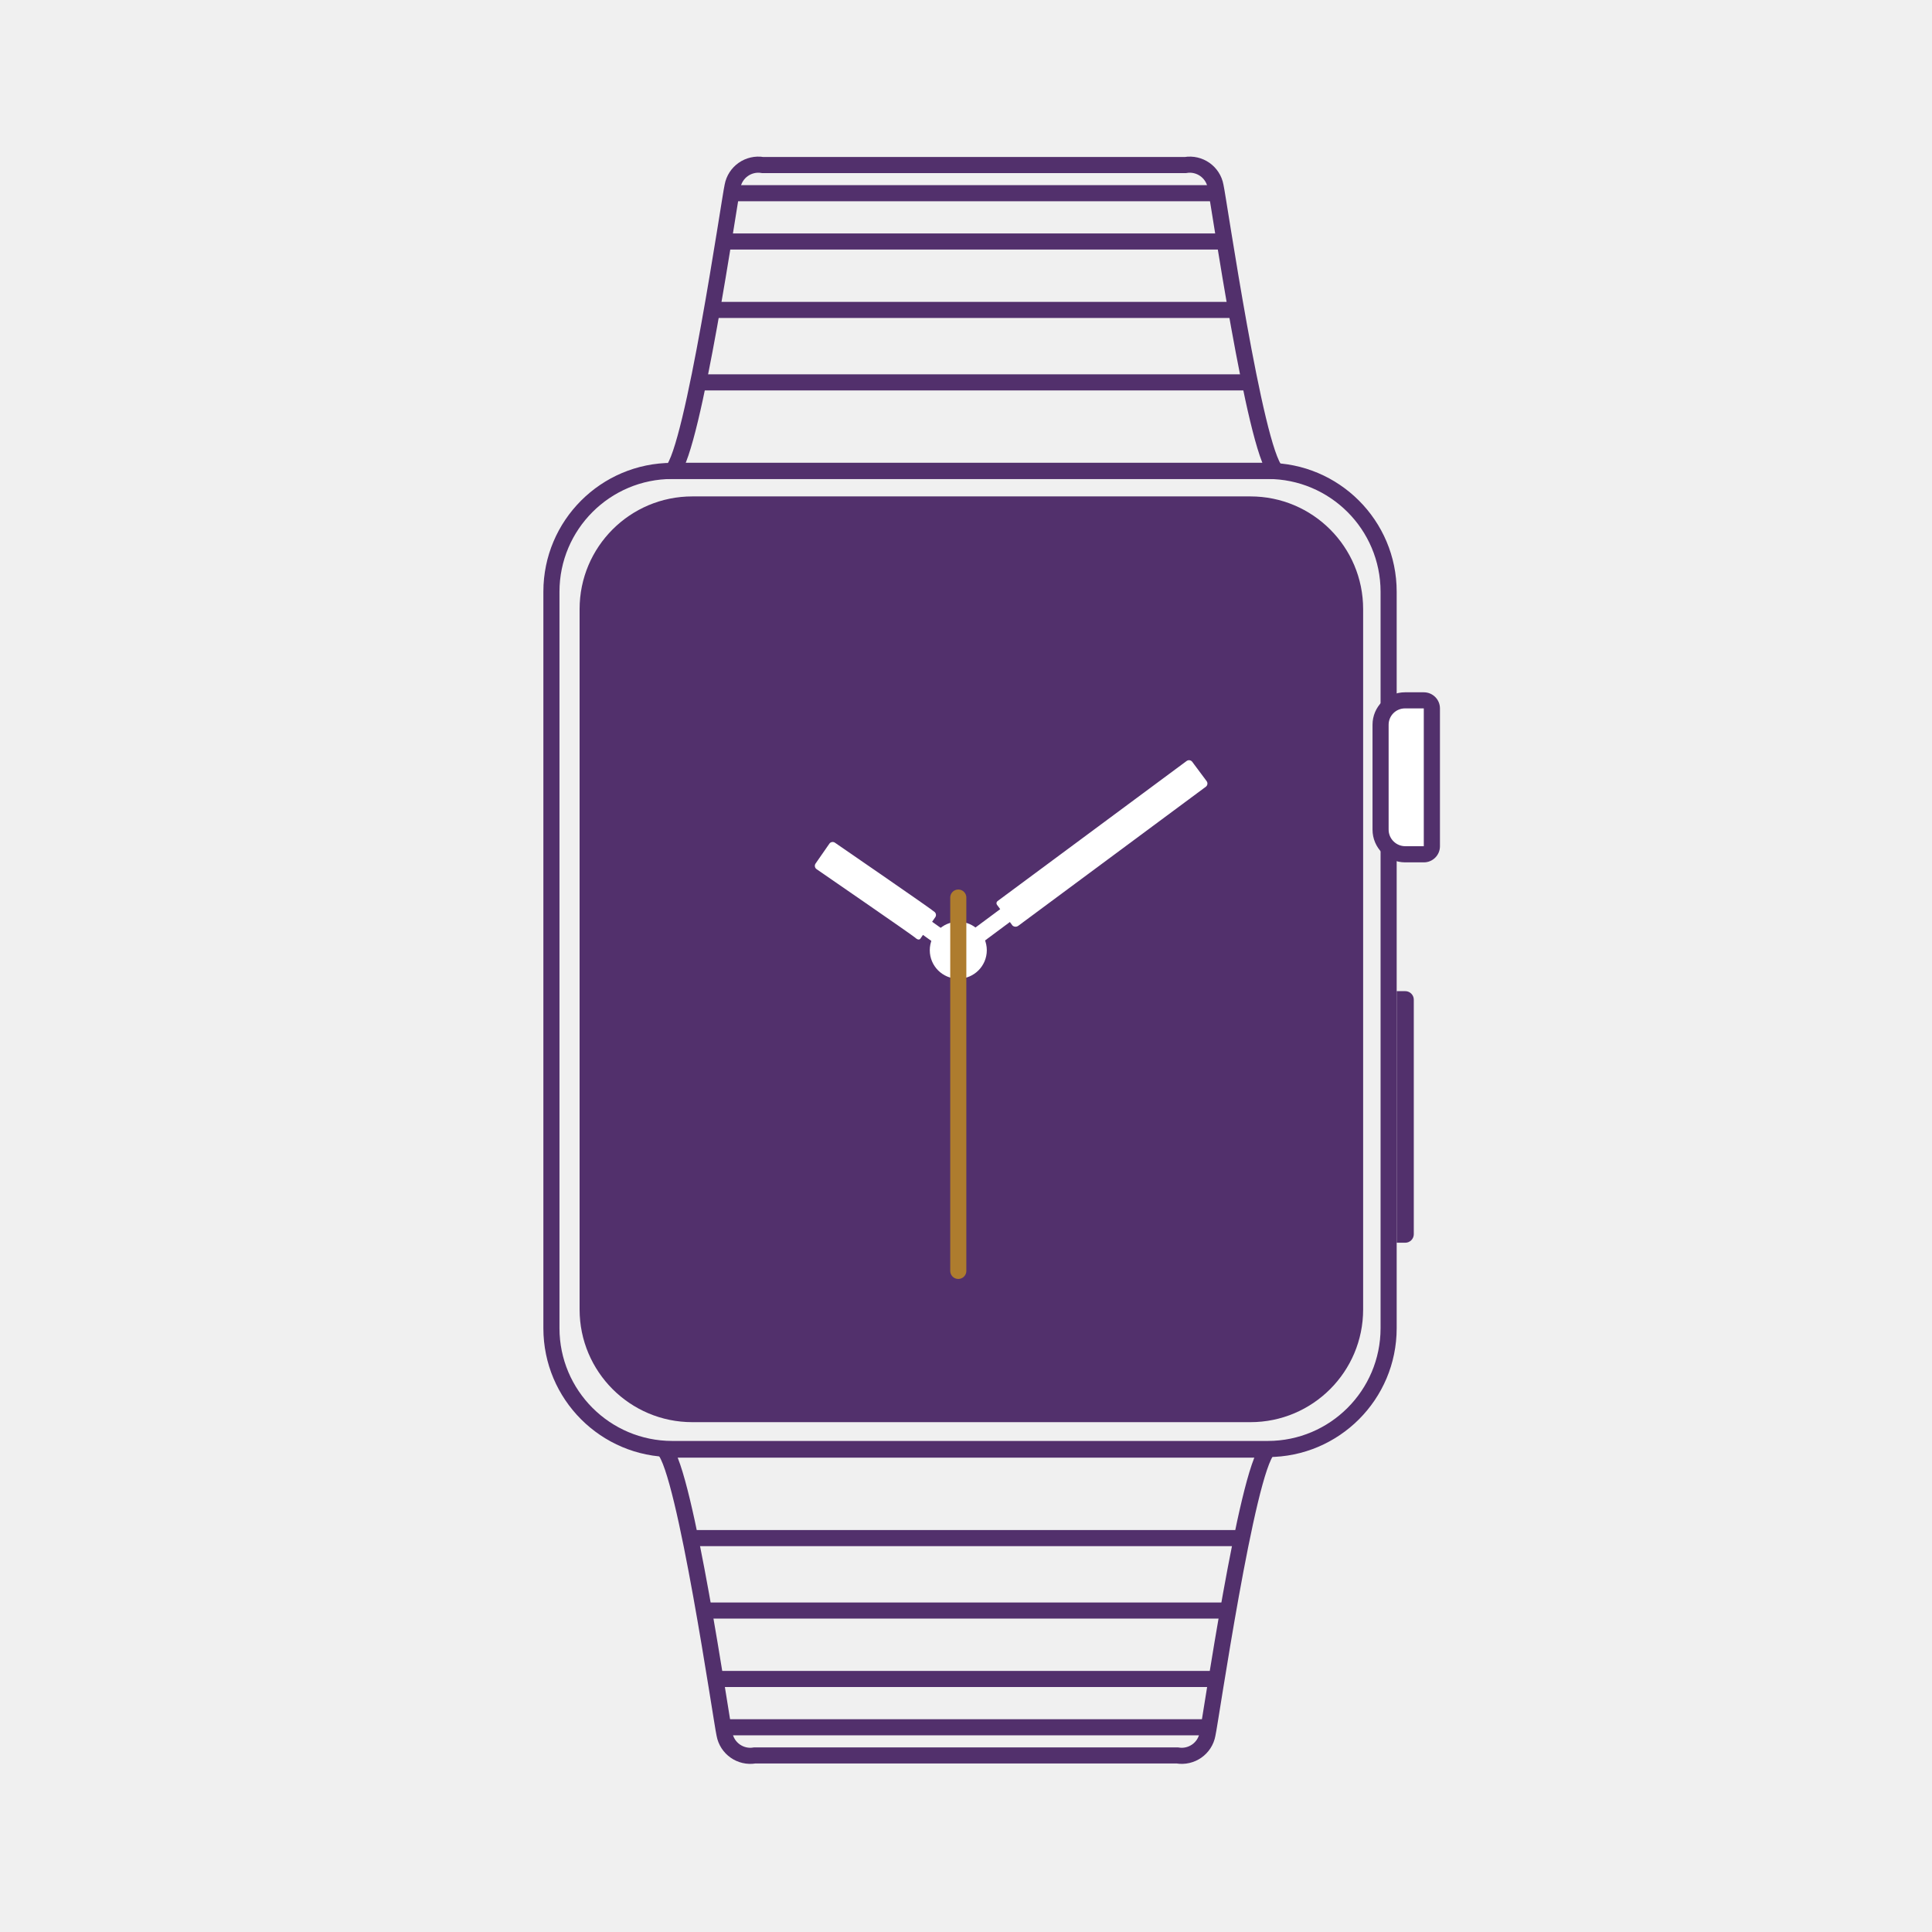
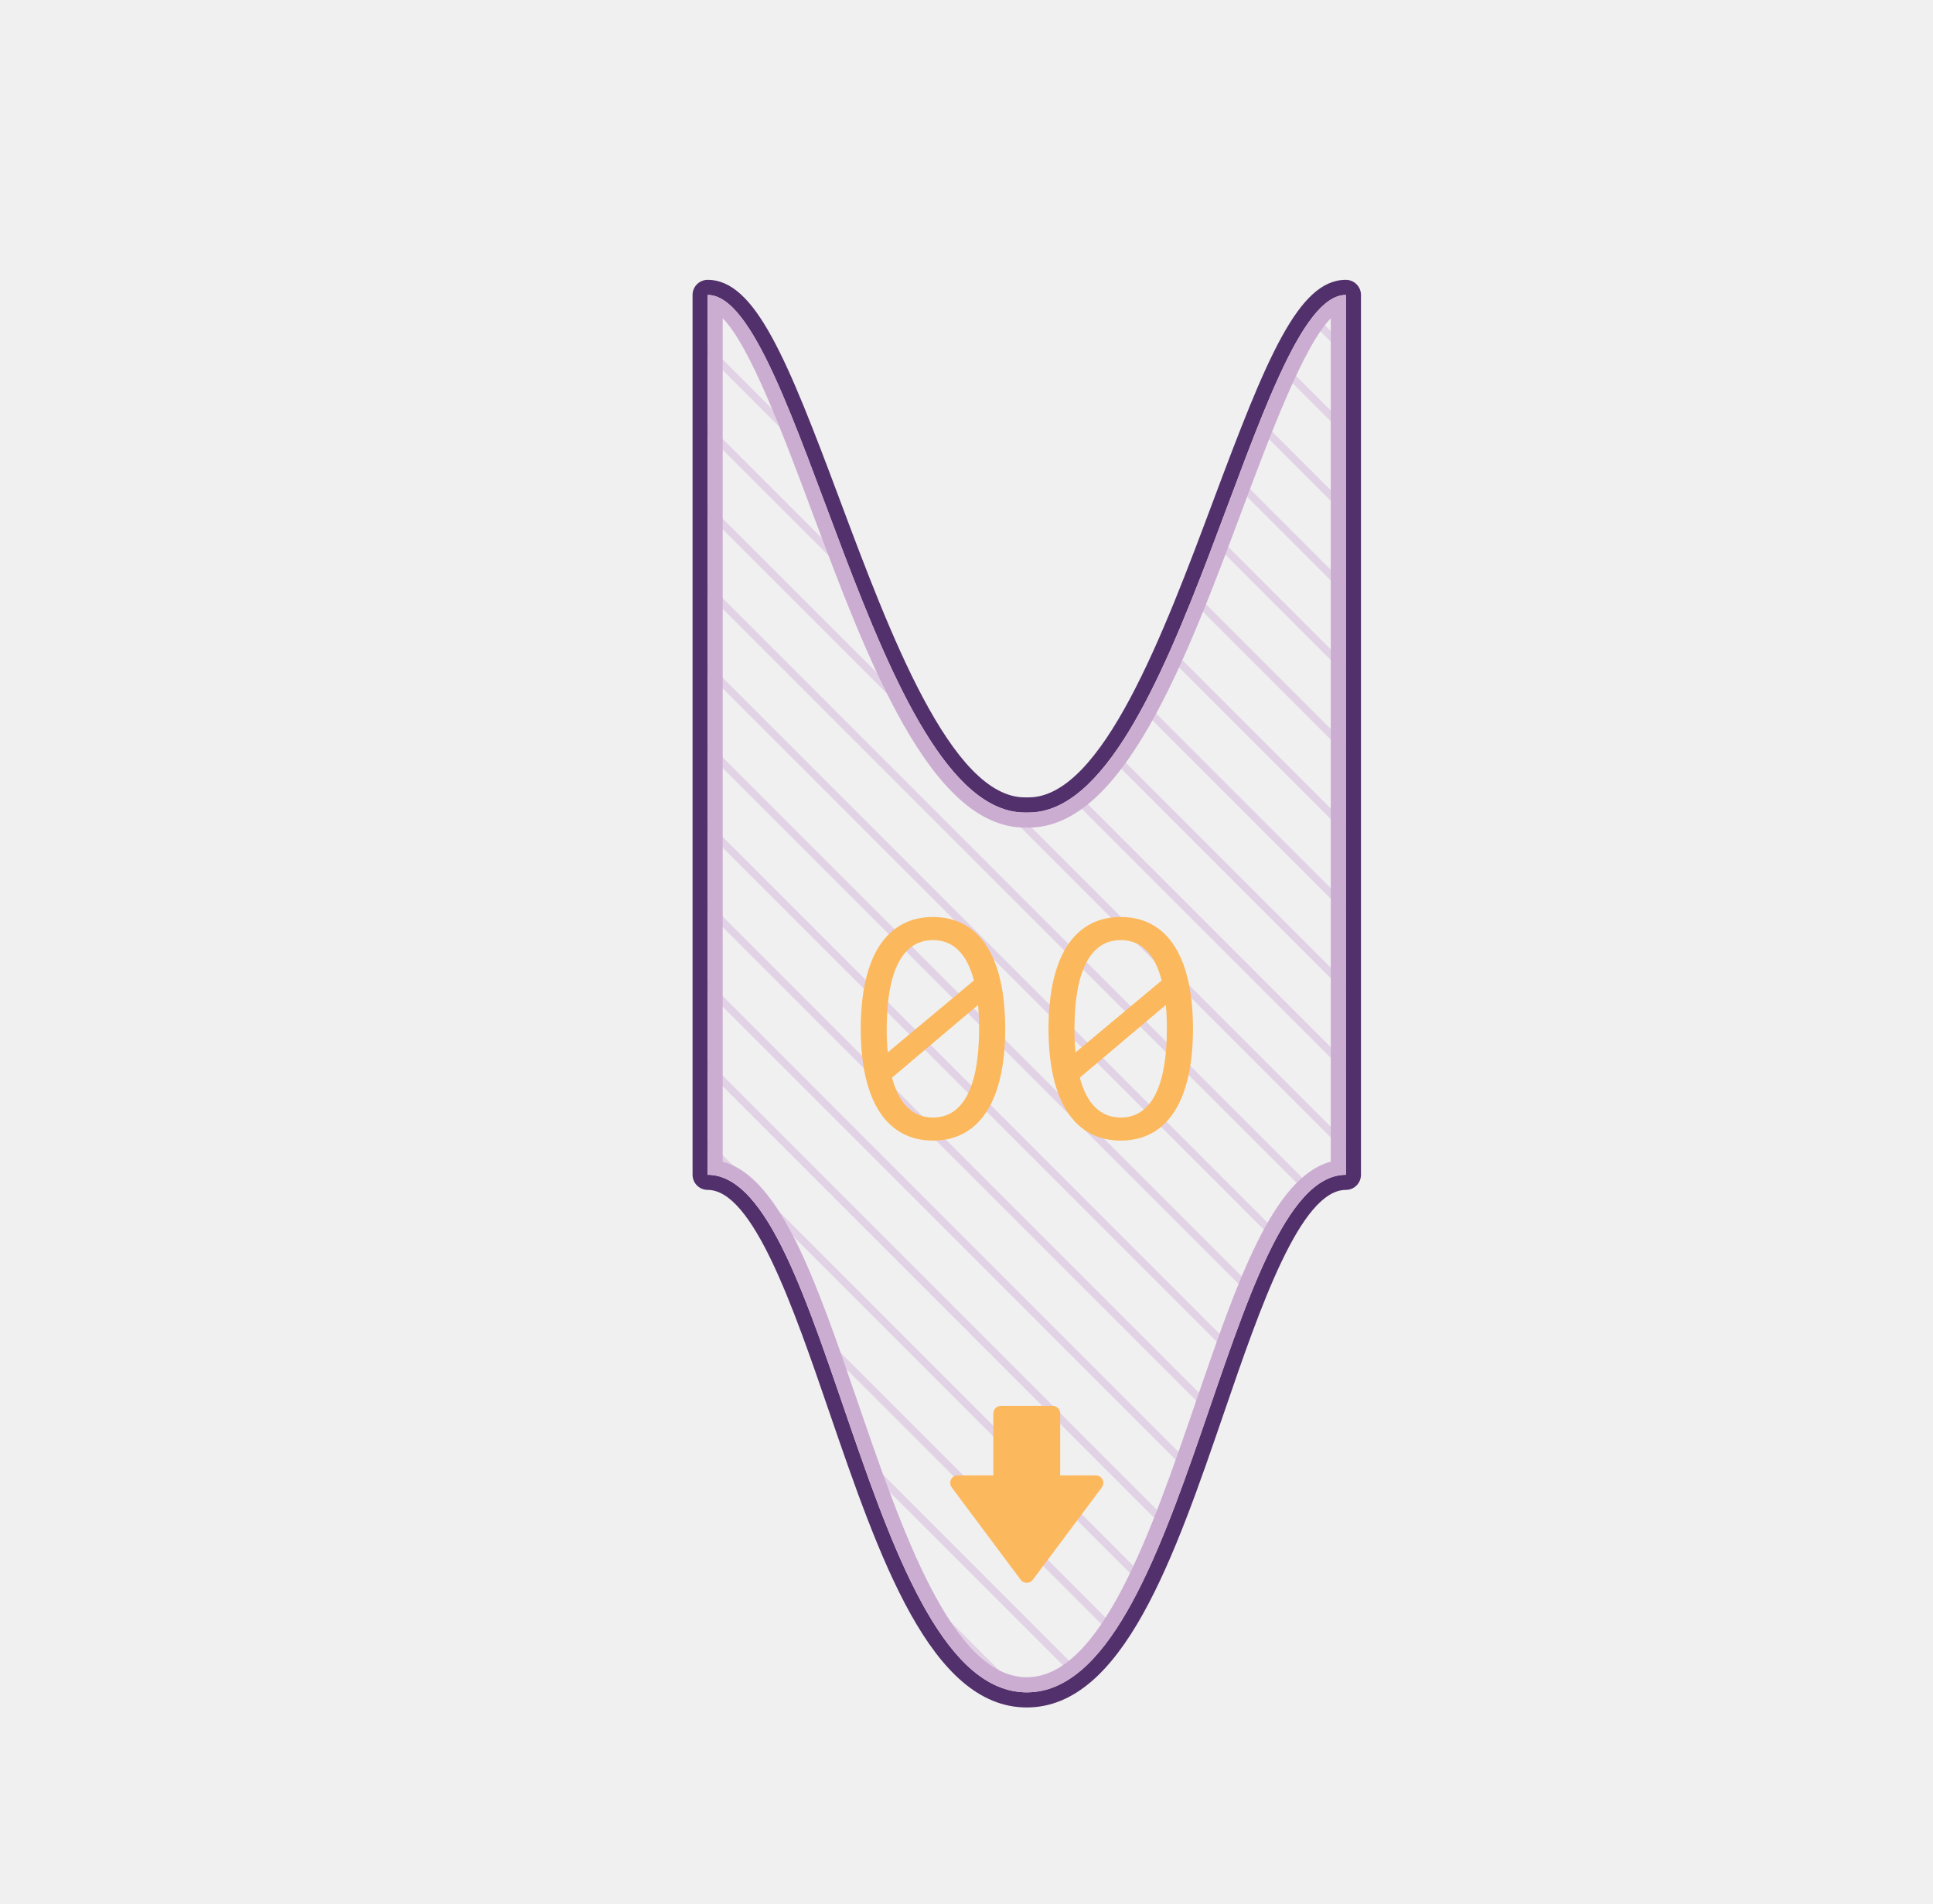
- <svg xmlns="http://www.w3.org/2000/svg" id="watch" viewBox="0 0 120 120">
-   <rect width="120" height="120" fill="none" />
-   <path d="M78.75,29.75a7.008,7.008,0,0,1,7,7V82.5a7.008,7.008,0,0,1-7,7h-37a7.008,7.008,0,0,1-7-7V36.75a7.008,7.008,0,0,1,7-7h37m0-1h-37a8,8,0,0,0-8,8V82.5a8,8,0,0,0,8,8h37a8,8,0,0,0,8-8V36.75a8,8,0,0,0-8-8h0Z" fill="#52306c" />
-   <rect x="36.5" y="31.333" width="47.667" height="56.5" rx="6.5" ry="6.5" fill="#52306c" />
-   <path d="M77.667,31.833a6.007,6.007,0,0,1,6,6v43.5a6.007,6.007,0,0,1-6,6H43a6.007,6.007,0,0,1-6-6v-43.5a6.007,6.007,0,0,1,6-6H77.667m0-1H43a7,7,0,0,0-7,7v43.5a7,7,0,0,0,7,7H77.667a7,7,0,0,0,7-7v-43.5a7,7,0,0,0-7-7h0Z" fill="#52306c" />
-   <path d="M75.5,11.563a1.628,1.628,0,0,0-1.875-1.312H47.375A1.628,1.628,0,0,0,45.5,11.563c-0.187.813-2.437,16.372-3.75,17.684h37.5C77.938,27.934,75.688,12.375,75.5,11.563Z" fill="none" stroke="#52306c" stroke-miterlimit="10" />
-   <line x1="43.37" y1="23.75" x2="77.63" y2="23.75" fill="none" stroke="#52306c" stroke-miterlimit="10" />
-   <line x1="76.781" y1="19.25" x2="44.219" y2="19.25" fill="none" stroke="#52306c" stroke-miterlimit="10" />
-   <line x1="44.936" y1="15" x2="76.064" y2="15" fill="none" stroke="#52306c" stroke-miterlimit="10" />
-   <line x1="45.421" y1="12" x2="75.579" y2="12" fill="none" stroke="#52306c" stroke-miterlimit="10" />
-   <path d="M45,107.721a1.628,1.628,0,0,0,1.875,1.313h26.25A1.628,1.628,0,0,0,75,107.721c0.188-.812,2.438-16.372,3.75-17.684H41.25C42.563,91.349,44.813,106.909,45,107.721Z" fill="none" stroke="#52306c" stroke-miterlimit="10" />
-   <line x1="77.13" y1="95.534" x2="42.87" y2="95.534" fill="none" stroke="#52306c" stroke-miterlimit="10" />
-   <line x1="43.719" y1="100.034" x2="76.281" y2="100.034" fill="none" stroke="#52306c" stroke-miterlimit="10" />
-   <line x1="75.564" y1="104.284" x2="44.436" y2="104.284" fill="none" stroke="#52306c" stroke-miterlimit="10" />
-   <line x1="75.079" y1="107.284" x2="44.921" y2="107.284" fill="none" stroke="#52306c" stroke-miterlimit="10" />
-   <path d="M87.281,53.063a1.532,1.532,0,0,1-1.531-1.531V45.014A1.515,1.515,0,0,1,87.264,43.5h1.17a0.5,0.5,0,0,1,.5.5v8.559a0.5,0.5,0,0,1-.5.5H87.281Z" fill="#fff" />
-   <path d="M88.434,44l0,0v8.559H87.281a1.032,1.032,0,0,1-1.031-1.031V45.014A1.015,1.015,0,0,1,87.264,44h1.17m0-1h-1.17a2.014,2.014,0,0,0-2.014,2.014v6.518a2.031,2.031,0,0,0,2.031,2.031h1.157a1,1,0,0,0,1-1V44a1,1,0,0,0-1-1h0Z" fill="#52306c" />
-   <polygon points="87.25 76.688 87.25 62.063 87.282 62.063 87.313 76.657 87.282 76.688 87.25 76.688" fill="#fff" />
-   <path d="M87.283,61.563H86.75V77.188h0.533a0.53,0.53,0,0,0,.53-0.53V62.092a0.53,0.53,0,0,0-.53-0.53h0Z" fill="#52306c" />
-   <circle cx="59.521" cy="59.021" r="1.271" fill="#fff" stroke="#fff" stroke-miterlimit="10" />
-   <path d="M74.947,48.519l-0.894-1.2a0.25,0.25,0,0,0-.35-0.052L61.961,55.967a0.164,0.164,0,0,0-.037.231l0.2,0.27-1.883,1.4,0.6,0.8,1.884-1.4,0.163,0.219a0.284,0.284,0,0,0,.36.015l11.652-8.638A0.25,0.25,0,0,0,74.947,48.519Z" fill="#fff" />
-   <path d="M58.776,57.878l-0.88-.625,0.206-.3a0.245,0.245,0,0,0-.056-0.311c-0.158-.158-6.186-4.3-6.186-4.3a0.25,0.25,0,0,0-.348.063l-0.856,1.232a0.25,0.25,0,0,0,.063.348s5.967,4.108,6.117,4.25c0.258,0.244.344,0.045,0.344,0.045l0.147-.211L58.2,58.694Z" fill="#fff" />
-   <line x1="59.521" y1="55.75" x2="59.521" y2="78.938" fill="none" stroke="#ae7c2e" stroke-linecap="round" stroke-miterlimit="10" />
+ <svg xmlns="http://www.w3.org/2000/svg" id="time_2_" data-name="time (2)" viewBox="0 0 127.98 126.024">
+   <defs>
+     <clipPath id="clip-path" transform="translate(7.98 5.774)">
+       <path d="M60,48.009c-9.992.285-15.131-34.259-21.127-34.259V71.991c7.994,0,10.563,34.259,21.127,34.259S73.133,71.991,81.127,71.991V13.75C75.131,13.75,69.992,48.295,60,48.009Z" fill="none" />
+     </clipPath>
+   </defs>
+   <g id="Layer_11" data-name="Layer 11">
+     <g clip-path="url(#clip-path)">
+       <line x1="66.088" y1="0.25" x2="125.774" y2="59.935" fill="none" stroke="#e1d3e5" stroke-linecap="round" stroke-linejoin="round" stroke-width="0.5" />
+       <line x1="63.455" y1="2.884" x2="123.14" y2="62.569" fill="none" stroke="#e1d3e5" stroke-linecap="round" stroke-linejoin="round" stroke-width="0.5" />
+       <line x1="60.821" y1="5.517" x2="120.507" y2="65.203" fill="none" stroke="#e1d3e5" stroke-linecap="round" stroke-linejoin="round" stroke-width="0.5" />
+       <line x1="58.188" y1="8.151" x2="117.873" y2="67.836" fill="none" stroke="#e1d3e5" stroke-linecap="round" stroke-linejoin="round" stroke-width="0.5" />
+       <line x1="55.554" y1="10.784" x2="115.24" y2="70.47" fill="none" stroke="#e1d3e5" stroke-linecap="round" stroke-linejoin="round" stroke-width="0.5" />
+       <line x1="52.921" y1="13.418" x2="112.606" y2="73.103" fill="none" stroke="#e1d3e5" stroke-linecap="round" stroke-linejoin="round" stroke-width="0.5" />
+       <line x1="50.287" y1="16.051" x2="109.973" y2="75.737" fill="none" stroke="#e1d3e5" stroke-linecap="round" stroke-linejoin="round" stroke-width="0.5" />
+       <line x1="47.654" y1="18.685" x2="107.339" y2="78.37" fill="none" stroke="#e1d3e5" stroke-linecap="round" stroke-linejoin="round" stroke-width="0.5" />
+       <line x1="45.02" y1="21.318" x2="104.705" y2="81.004" fill="none" stroke="#e1d3e5" stroke-linecap="round" stroke-linejoin="round" stroke-width="0.5" />
+       <line x1="42.387" y1="23.952" x2="102.072" y2="83.637" fill="none" stroke="#e1d3e5" stroke-linecap="round" stroke-linejoin="round" stroke-width="0.5" />
+       <line x1="39.753" y1="26.585" x2="99.438" y2="86.271" fill="none" stroke="#e1d3e5" stroke-linecap="round" stroke-linejoin="round" stroke-width="0.5" />
+       <line x1="37.119" y1="29.219" x2="96.805" y2="88.904" fill="none" stroke="#e1d3e5" stroke-linecap="round" stroke-linejoin="round" stroke-width="0.5" />
+       <line x1="34.486" y1="31.852" x2="94.171" y2="91.538" fill="none" stroke="#e1d3e5" stroke-linecap="round" stroke-linejoin="round" stroke-width="0.5" />
+       <line x1="31.852" y1="34.486" x2="91.538" y2="94.171" fill="none" stroke="#e1d3e5" stroke-linecap="round" stroke-linejoin="round" stroke-width="0.5" />
+       <line x1="29.219" y1="37.119" x2="88.904" y2="96.805" fill="none" stroke="#e1d3e5" stroke-linecap="round" stroke-linejoin="round" stroke-width="0.5" />
+       <line x1="26.585" y1="39.753" x2="86.271" y2="99.438" fill="none" stroke="#e1d3e5" stroke-linecap="round" stroke-linejoin="round" stroke-width="0.5" />
+       <line x1="23.952" y1="42.387" x2="83.637" y2="102.072" fill="none" stroke="#e1d3e5" stroke-linecap="round" stroke-linejoin="round" stroke-width="0.5" />
+       <line x1="21.318" y1="45.02" x2="81.004" y2="104.705" fill="none" stroke="#e1d3e5" stroke-linecap="round" stroke-linejoin="round" stroke-width="0.5" />
+       <line x1="18.685" y1="47.654" x2="78.37" y2="107.339" fill="none" stroke="#e1d3e5" stroke-linecap="round" stroke-linejoin="round" stroke-width="0.5" />
+       <line x1="16.051" y1="50.287" x2="75.737" y2="109.973" fill="none" stroke="#e1d3e5" stroke-linecap="round" stroke-linejoin="round" stroke-width="0.5" />
+       <line x1="13.418" y1="52.921" x2="73.103" y2="112.606" fill="none" stroke="#e1d3e5" stroke-linecap="round" stroke-linejoin="round" stroke-width="0.5" />
+       <line x1="10.784" y1="55.554" x2="70.47" y2="115.24" fill="none" stroke="#e1d3e5" stroke-linecap="round" stroke-linejoin="round" stroke-width="0.5" />
+       <line x1="8.151" y1="58.188" x2="67.836" y2="117.873" fill="none" stroke="#e1d3e5" stroke-linecap="round" stroke-linejoin="round" stroke-width="0.5" />
+       <line x1="5.517" y1="60.821" x2="65.203" y2="120.507" fill="none" stroke="#e1d3e5" stroke-linecap="round" stroke-linejoin="round" stroke-width="0.5" />
+       <line x1="2.884" y1="63.455" x2="62.569" y2="123.14" fill="none" stroke="#e1d3e5" stroke-linecap="round" stroke-linejoin="round" stroke-width="0.5" />
+       <line x1="0.25" y1="66.088" x2="59.935" y2="125.774" fill="none" stroke="#e1d3e5" stroke-linecap="round" stroke-linejoin="round" stroke-width="0.5" />
+     </g>
+     <path d="M81.127,13.75V71.991c-7.994,0-10.563,34.259-21.127,34.259S46.867,71.991,38.873,71.991V13.75c5.971,0,11.091,34.261,21,34.261l0.123,0,0.123,0c9.911,0,15.033-34.261,21-34.261m0-1c-3.149,0-5.27,5.261-8.748,14.559-3.283,8.778-7.369,19.7-12.255,19.7H59.877c-4.887,0-8.973-10.924-12.256-19.7-3.477-9.3-5.6-14.559-8.748-14.559a1,1,0,0,0-1,1V71.991a1,1,0,0,0,1,1c3,0,5.68,7.794,8.04,14.67,3.306,9.631,6.724,19.59,13.087,19.59s9.781-9.959,13.087-19.59c2.36-6.876,5.035-14.67,8.04-14.67a1,1,0,0,0,1-1V13.75a1,1,0,0,0-1-1h0Z" transform="translate(7.98 5.774)" fill="#52306c" />
+     <path d="M39.873,15.3c1.8,1.814,4.026,7.767,5.874,12.709,3.682,9.844,7.855,21,14.129,21l0.123,0,0.123,0c6.274,0,10.447-11.157,14.129-21C76.1,23.068,78.327,17.115,80.127,15.3V71.122c-3.831,1.029-6.21,7.961-8.931,15.889C68.261,95.56,64.935,105.25,60,105.25s-8.261-9.69-11.2-18.239c-2.721-7.928-5.1-14.86-8.931-15.889V15.3M81.127,13.75c-5.97,0-11.093,34.261-21,34.261l-0.123,0-0.123,0c-9.912,0-15.033-34.261-21-34.261V71.991c7.994,0,10.563,34.259,21.127,34.259S73.133,71.991,81.127,71.991V13.75h0Z" transform="translate(7.98 5.774)" fill="#ccadd2" />
+     <polygon points="67.98 104.274 63.412 98.16 67.98 98.16 72.548 98.16 67.98 104.274" fill="#fcb85d" stroke="#fcb85d" stroke-linecap="round" stroke-linejoin="round" />
+     <rect x="66.267" y="93.562" width="3.426" height="4.598" fill="#fcb85d" stroke="#fcb85d" stroke-linecap="round" stroke-linejoin="round" />
+     <rect x="7.98" y="5.774" width="120" height="120" fill="none" />
+     <path d="M58.573,62.327c0,4.772-1.709,7.4-4.782,7.4s-4.782-2.632-4.782-7.4,1.7-7.4,4.782-7.4S58.573,57.554,58.573,62.327Zm-2.072-3.2c-0.452-1.758-1.365-2.671-2.71-2.671-2,0-3.064,2.023-3.064,5.872a15.5,15.5,0,0,0,.069,1.561Zm-5.421,6.432c0.462,1.738,1.375,2.642,2.71,2.642,2,0,3.054-2.033,3.054-5.872,0-.57-0.02-1.09-0.069-1.581Z" transform="translate(7.98 5.774)" fill="#fcb85d" />
+     <path d="M71.005,62.327c0,4.772-1.709,7.4-4.782,7.4s-4.782-2.632-4.782-7.4,1.7-7.4,4.782-7.4S71.005,57.554,71.005,62.327Zm-2.072-3.2c-0.452-1.758-1.365-2.671-2.71-2.671-2,0-3.064,2.023-3.064,5.872a15.5,15.5,0,0,0,.069,1.561Zm-5.421,6.432c0.462,1.738,1.375,2.642,2.71,2.642,2,0,3.054-2.033,3.054-5.872,0-.57-0.02-1.09-0.069-1.581Z" transform="translate(7.98 5.774)" fill="#fcb85d" />
+   </g>
</svg>
